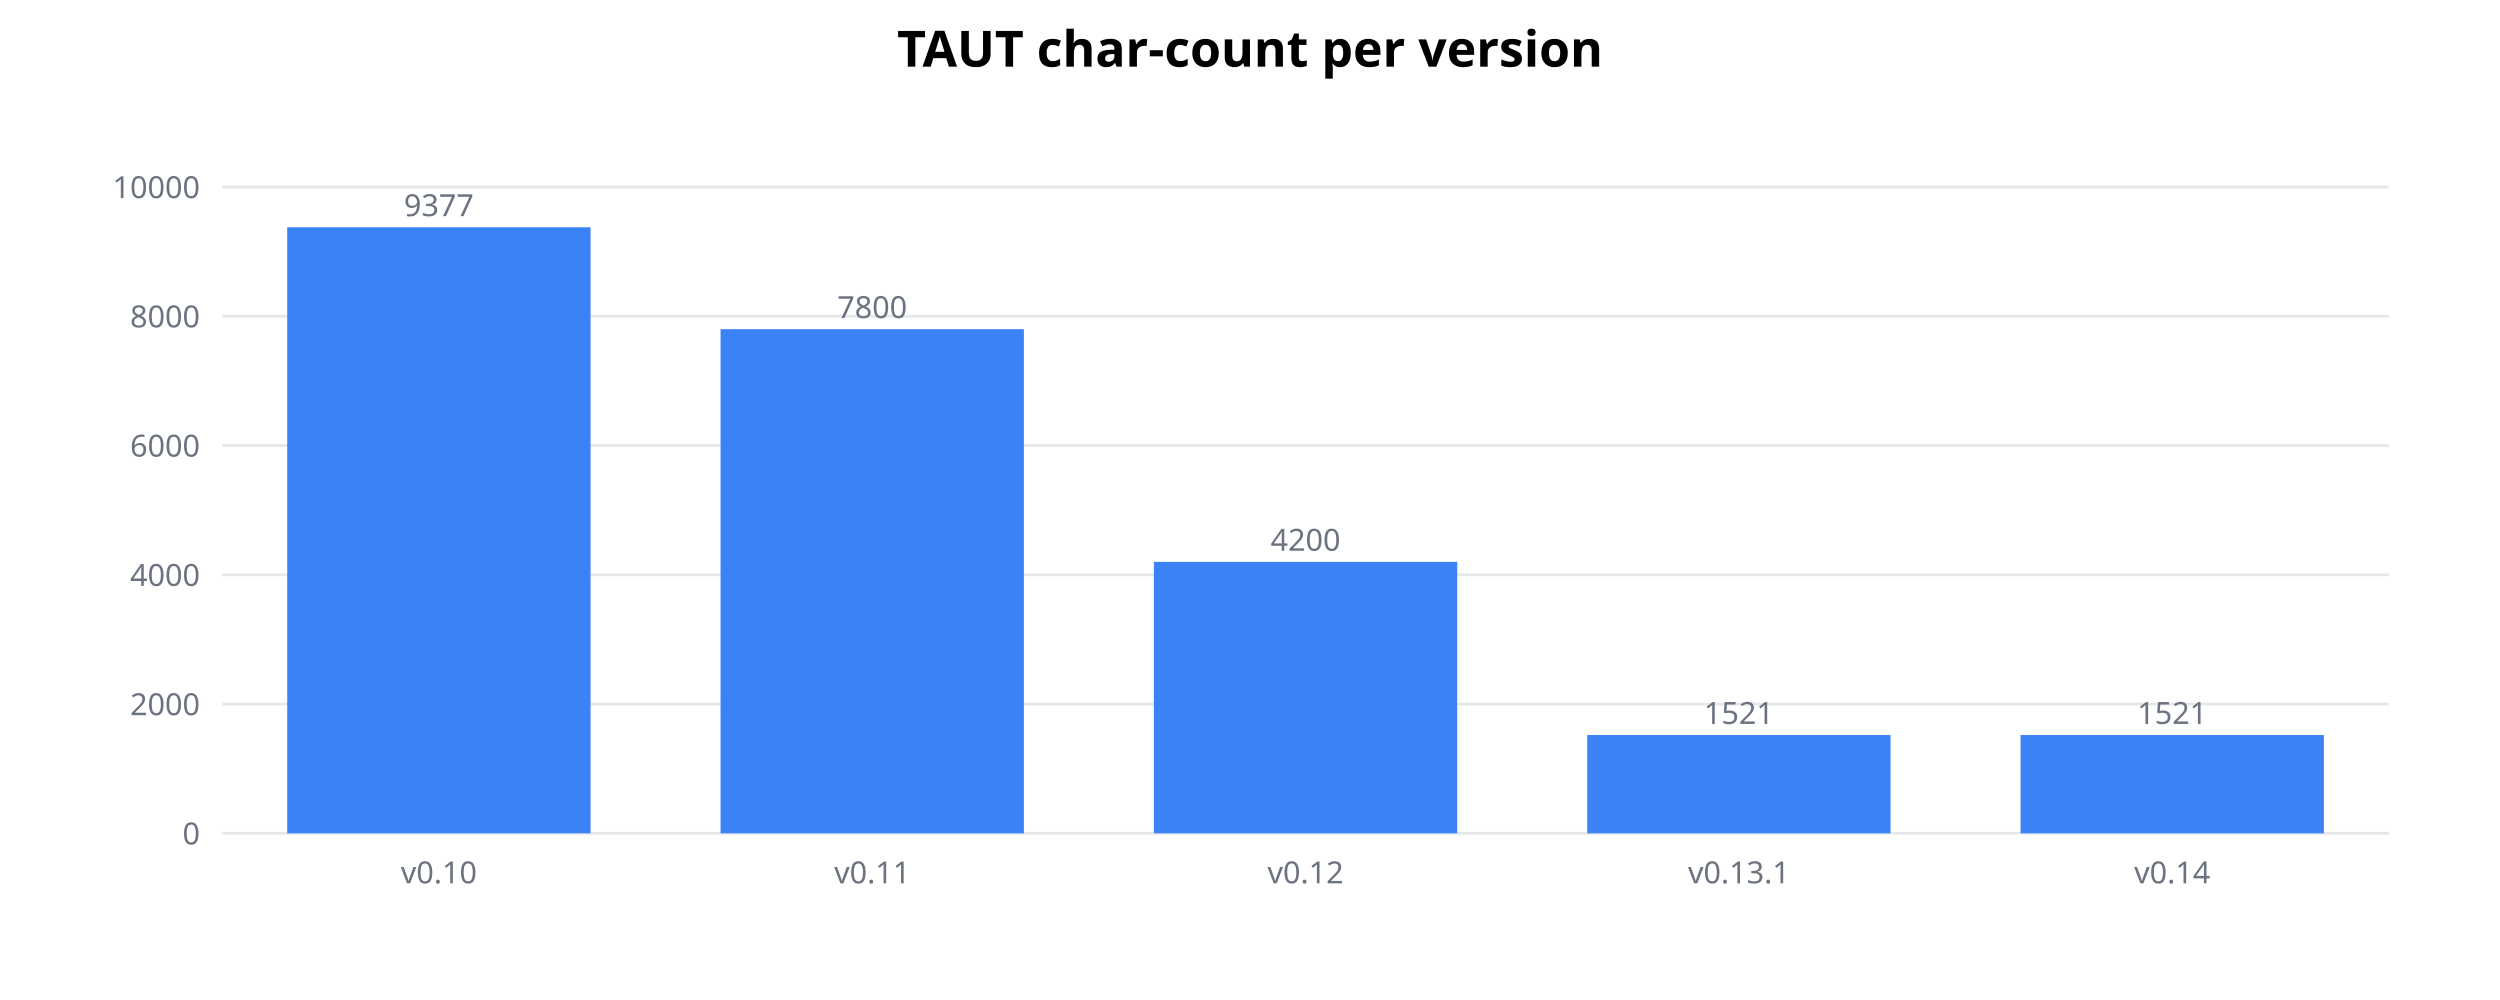
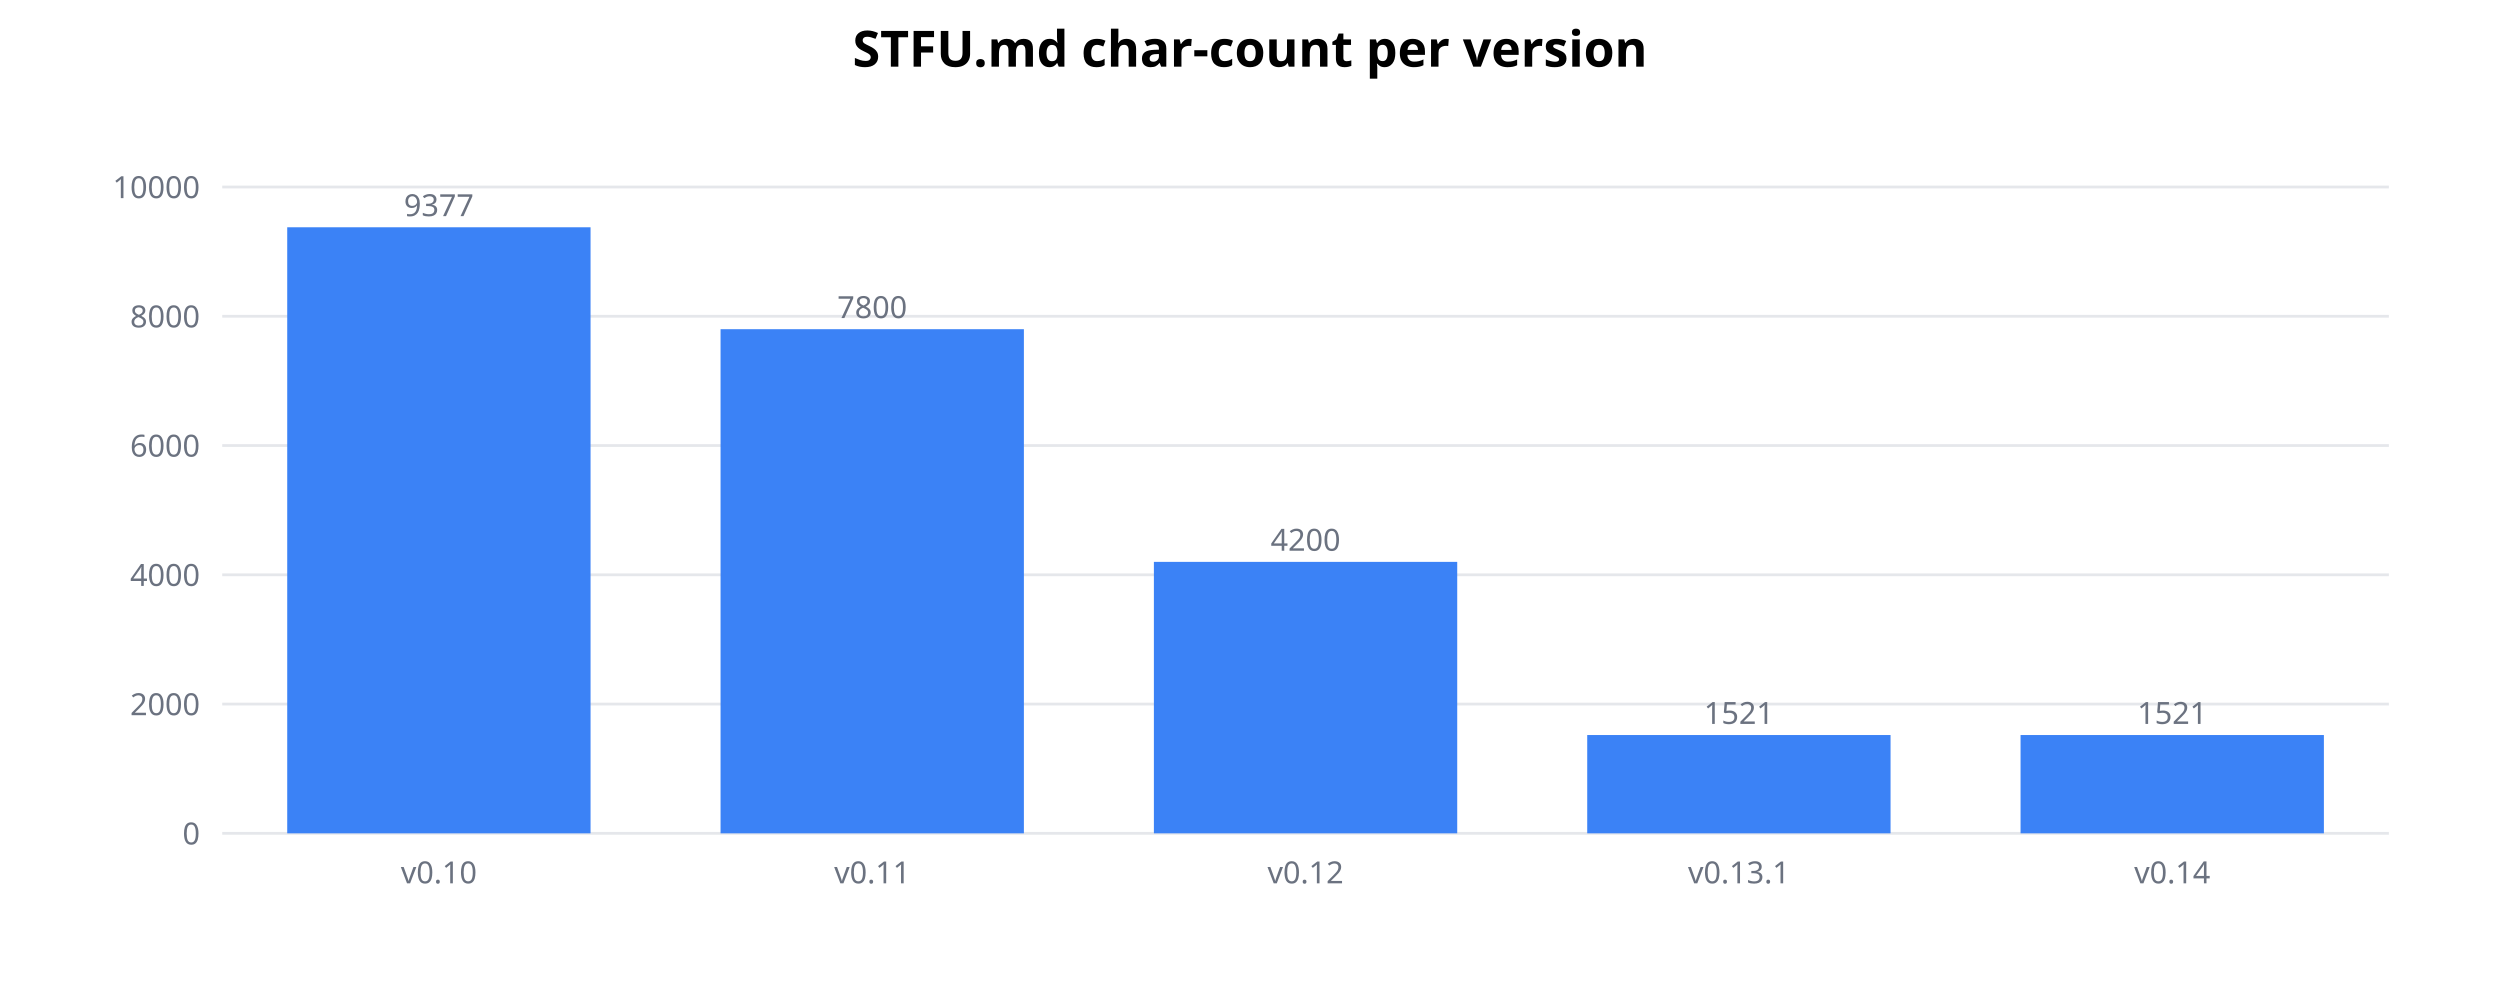
<svg xmlns="http://www.w3.org/2000/svg" viewBox="0 0 900 360" font-family="ui-sans-serif,system-ui,sans-serif" font-size="13">
  <style>
.title{font-size:18px;font-weight:600}
.gridline{stroke:#e5e7eb;stroke-width:1}
.bar-base{fill:#ef4444}
- .bar-taut{fill:#22c55e}
+ .bar-stfu{fill:#22c55e}
.label{fill:#1f2937}
.label-sm{fill:#6b7280;font-size:11px}
.pass{fill:#22c55e}
.fail{fill:#ef4444}
.warn{fill:#f59e0b}
.gone{fill:#9ca3af}
</style>
-   <text x="450" y="24" text-anchor="middle" class="title">TAUT char-count per version</text>
+   <text x="450" y="24" text-anchor="middle" class="title">STFU.md char-count per version</text>
  <line x1="80" x2="860" y1="300" y2="300" class="gridline" />
  <text x="72" y="304" text-anchor="end" class="label-sm">0</text>
  <line x1="80" x2="860" y1="253.464" y2="253.464" class="gridline" />
  <text x="72" y="257.464" text-anchor="end" class="label-sm">2000</text>
  <line x1="80" x2="860" y1="206.929" y2="206.929" class="gridline" />
  <text x="72" y="210.929" text-anchor="end" class="label-sm">4000</text>
  <line x1="80" x2="860" y1="160.393" y2="160.393" class="gridline" />
  <text x="72" y="164.393" text-anchor="end" class="label-sm">6000</text>
  <line x1="80" x2="860" y1="113.858" y2="113.858" class="gridline" />
  <text x="72" y="117.858" text-anchor="end" class="label-sm">8000</text>
  <line x1="80" x2="860" y1="67.322" y2="67.322" class="gridline" />
  <text x="72" y="71.322" text-anchor="end" class="label-sm">10000</text>
  <rect x="103.4" y="81.818" width="109.2" height="218.182" fill="#3b82f6" />
  <text x="158" y="318" text-anchor="middle" class="label-sm">v0.10</text>
  <text x="158" y="77.818" text-anchor="middle" class="label-sm">9377</text>
  <rect x="259.4" y="118.511" width="109.2" height="181.489" fill="#3b82f6" />
  <text x="314" y="318" text-anchor="middle" class="label-sm">v0.11</text>
  <text x="314" y="114.511" text-anchor="middle" class="label-sm">7800</text>
  <rect x="415.4" y="202.275" width="109.2" height="97.725" fill="#3b82f6" />
  <text x="470" y="318" text-anchor="middle" class="label-sm">v0.12</text>
  <text x="470" y="198.275" text-anchor="middle" class="label-sm">4200</text>
  <rect x="571.4" y="264.61" width="109.2" height="35.39" fill="#3b82f6" />
  <text x="626" y="318" text-anchor="middle" class="label-sm">v0.13.1</text>
  <text x="626" y="260.61" text-anchor="middle" class="label-sm">1521</text>
  <rect x="727.4" y="264.61" width="109.2" height="35.39" fill="#3b82f6" />
  <text x="782" y="318" text-anchor="middle" class="label-sm">v0.14</text>
  <text x="782" y="260.61" text-anchor="middle" class="label-sm">1521</text>
</svg>
